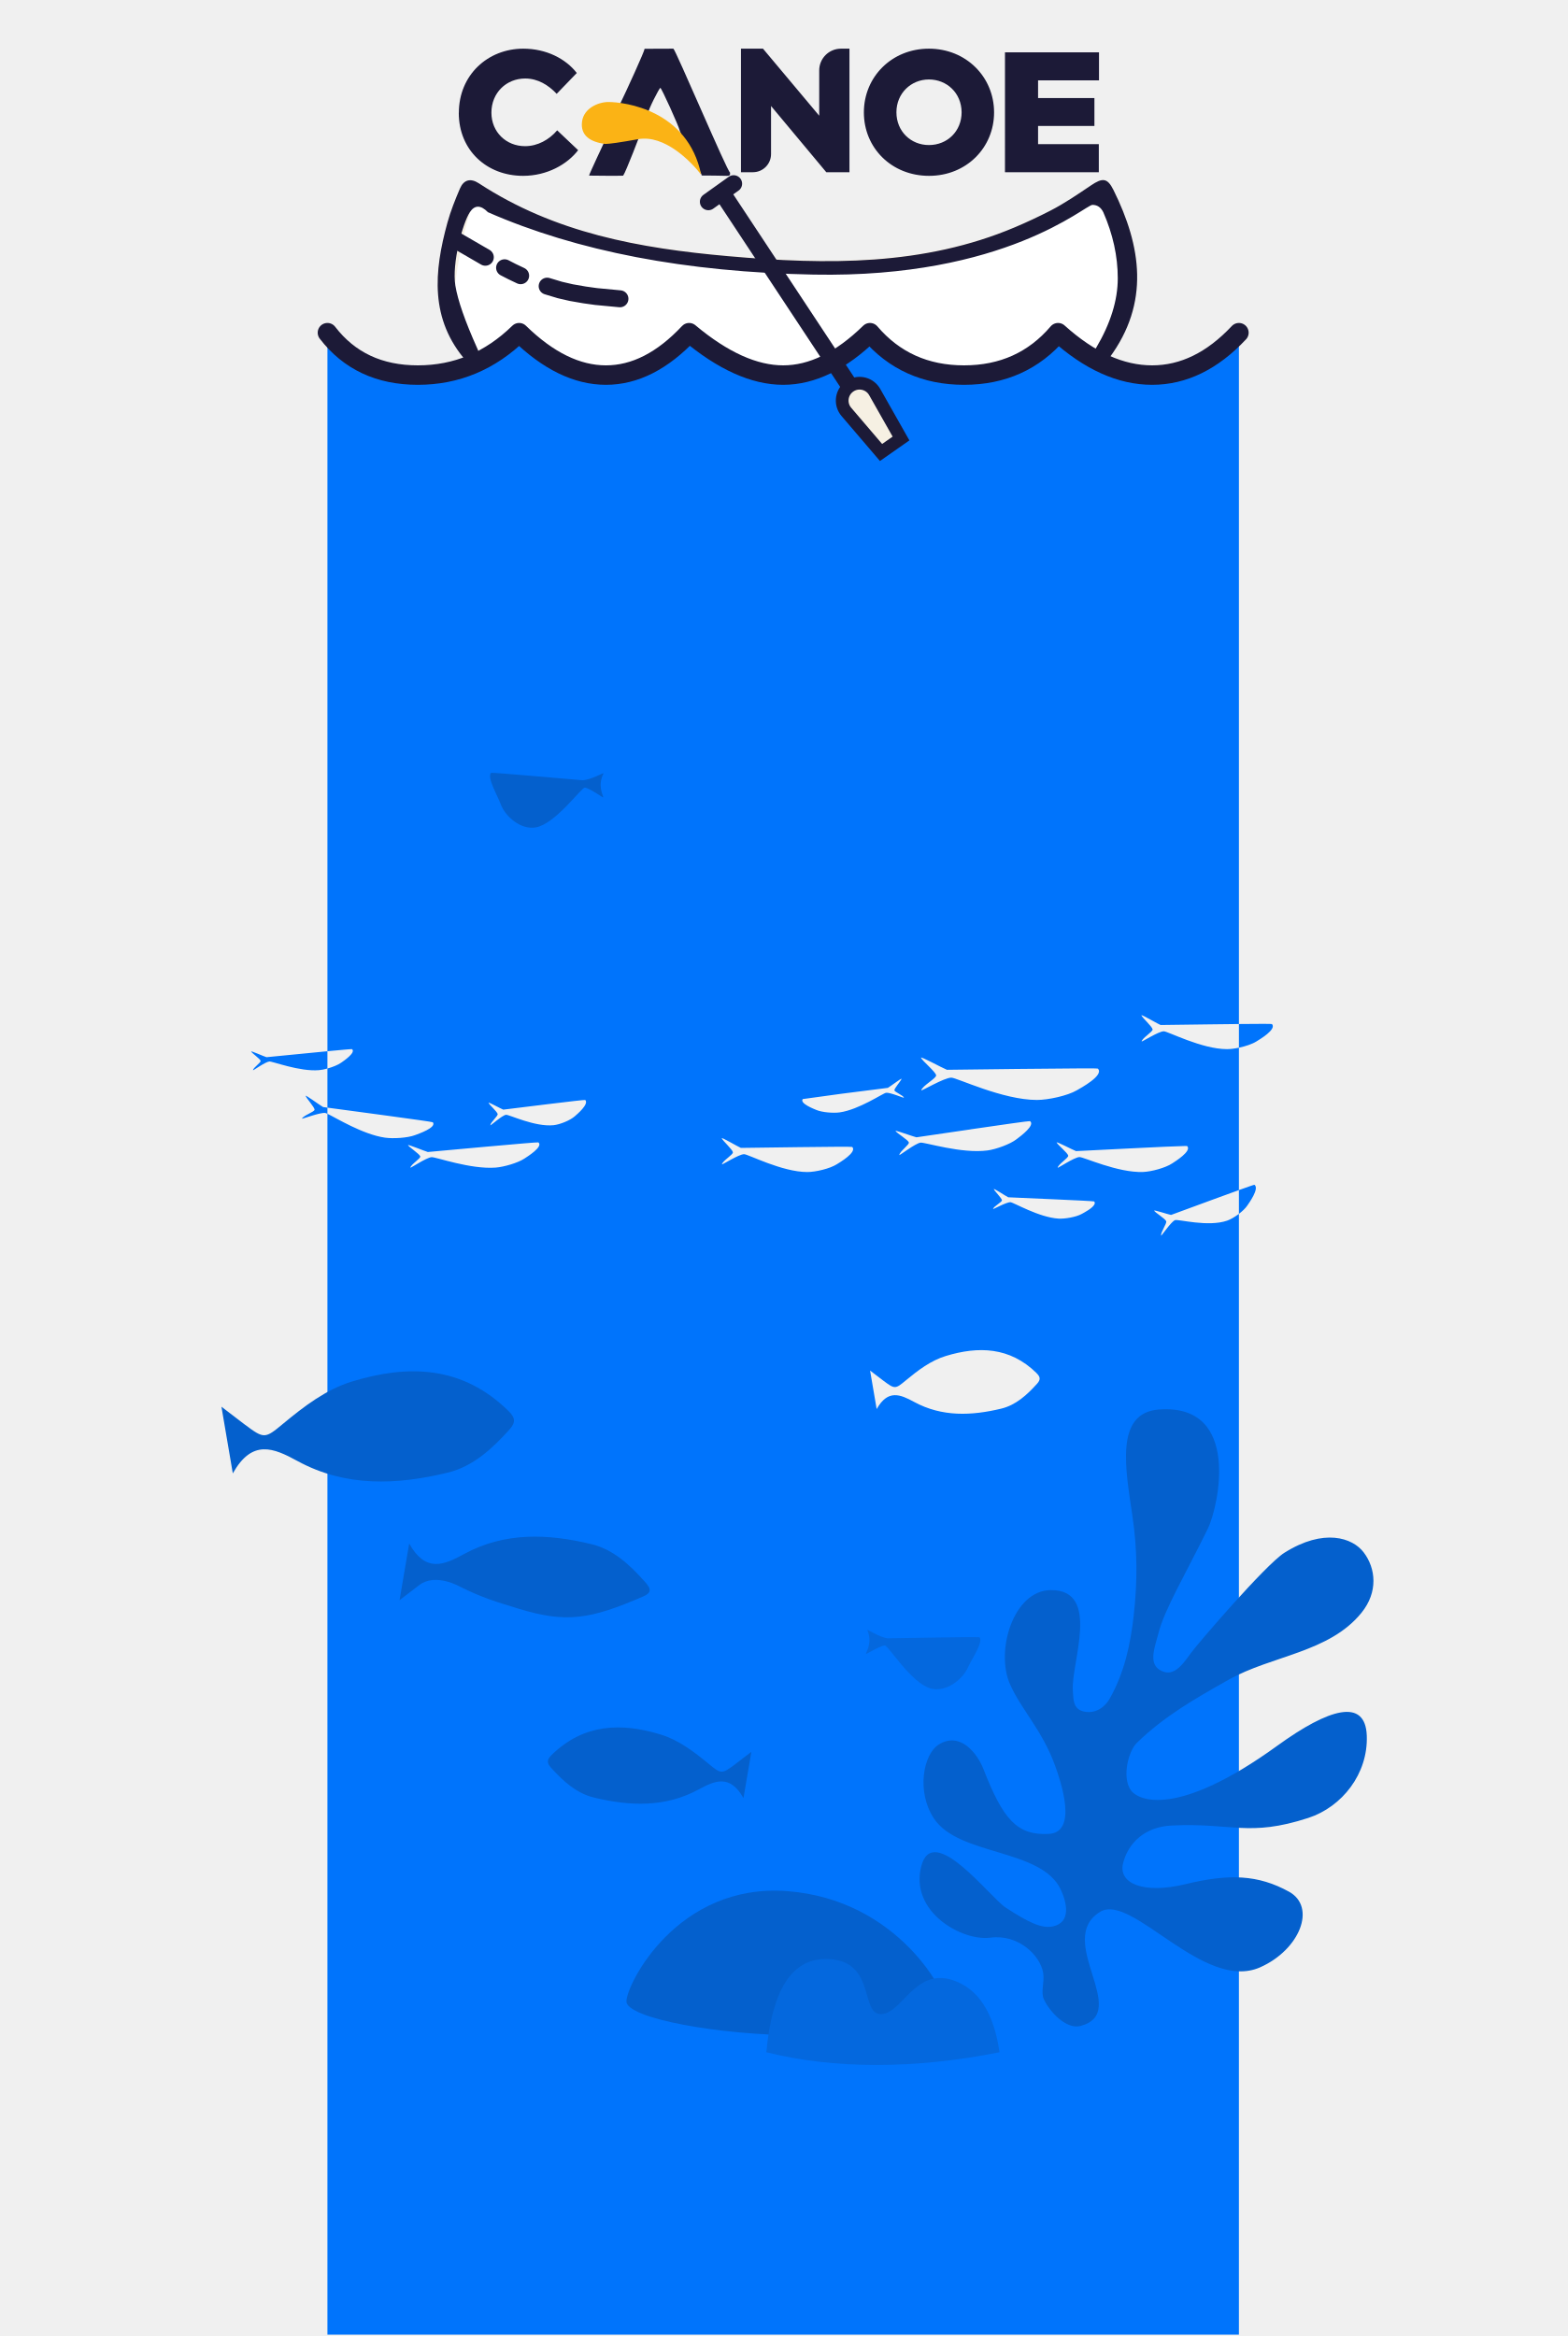
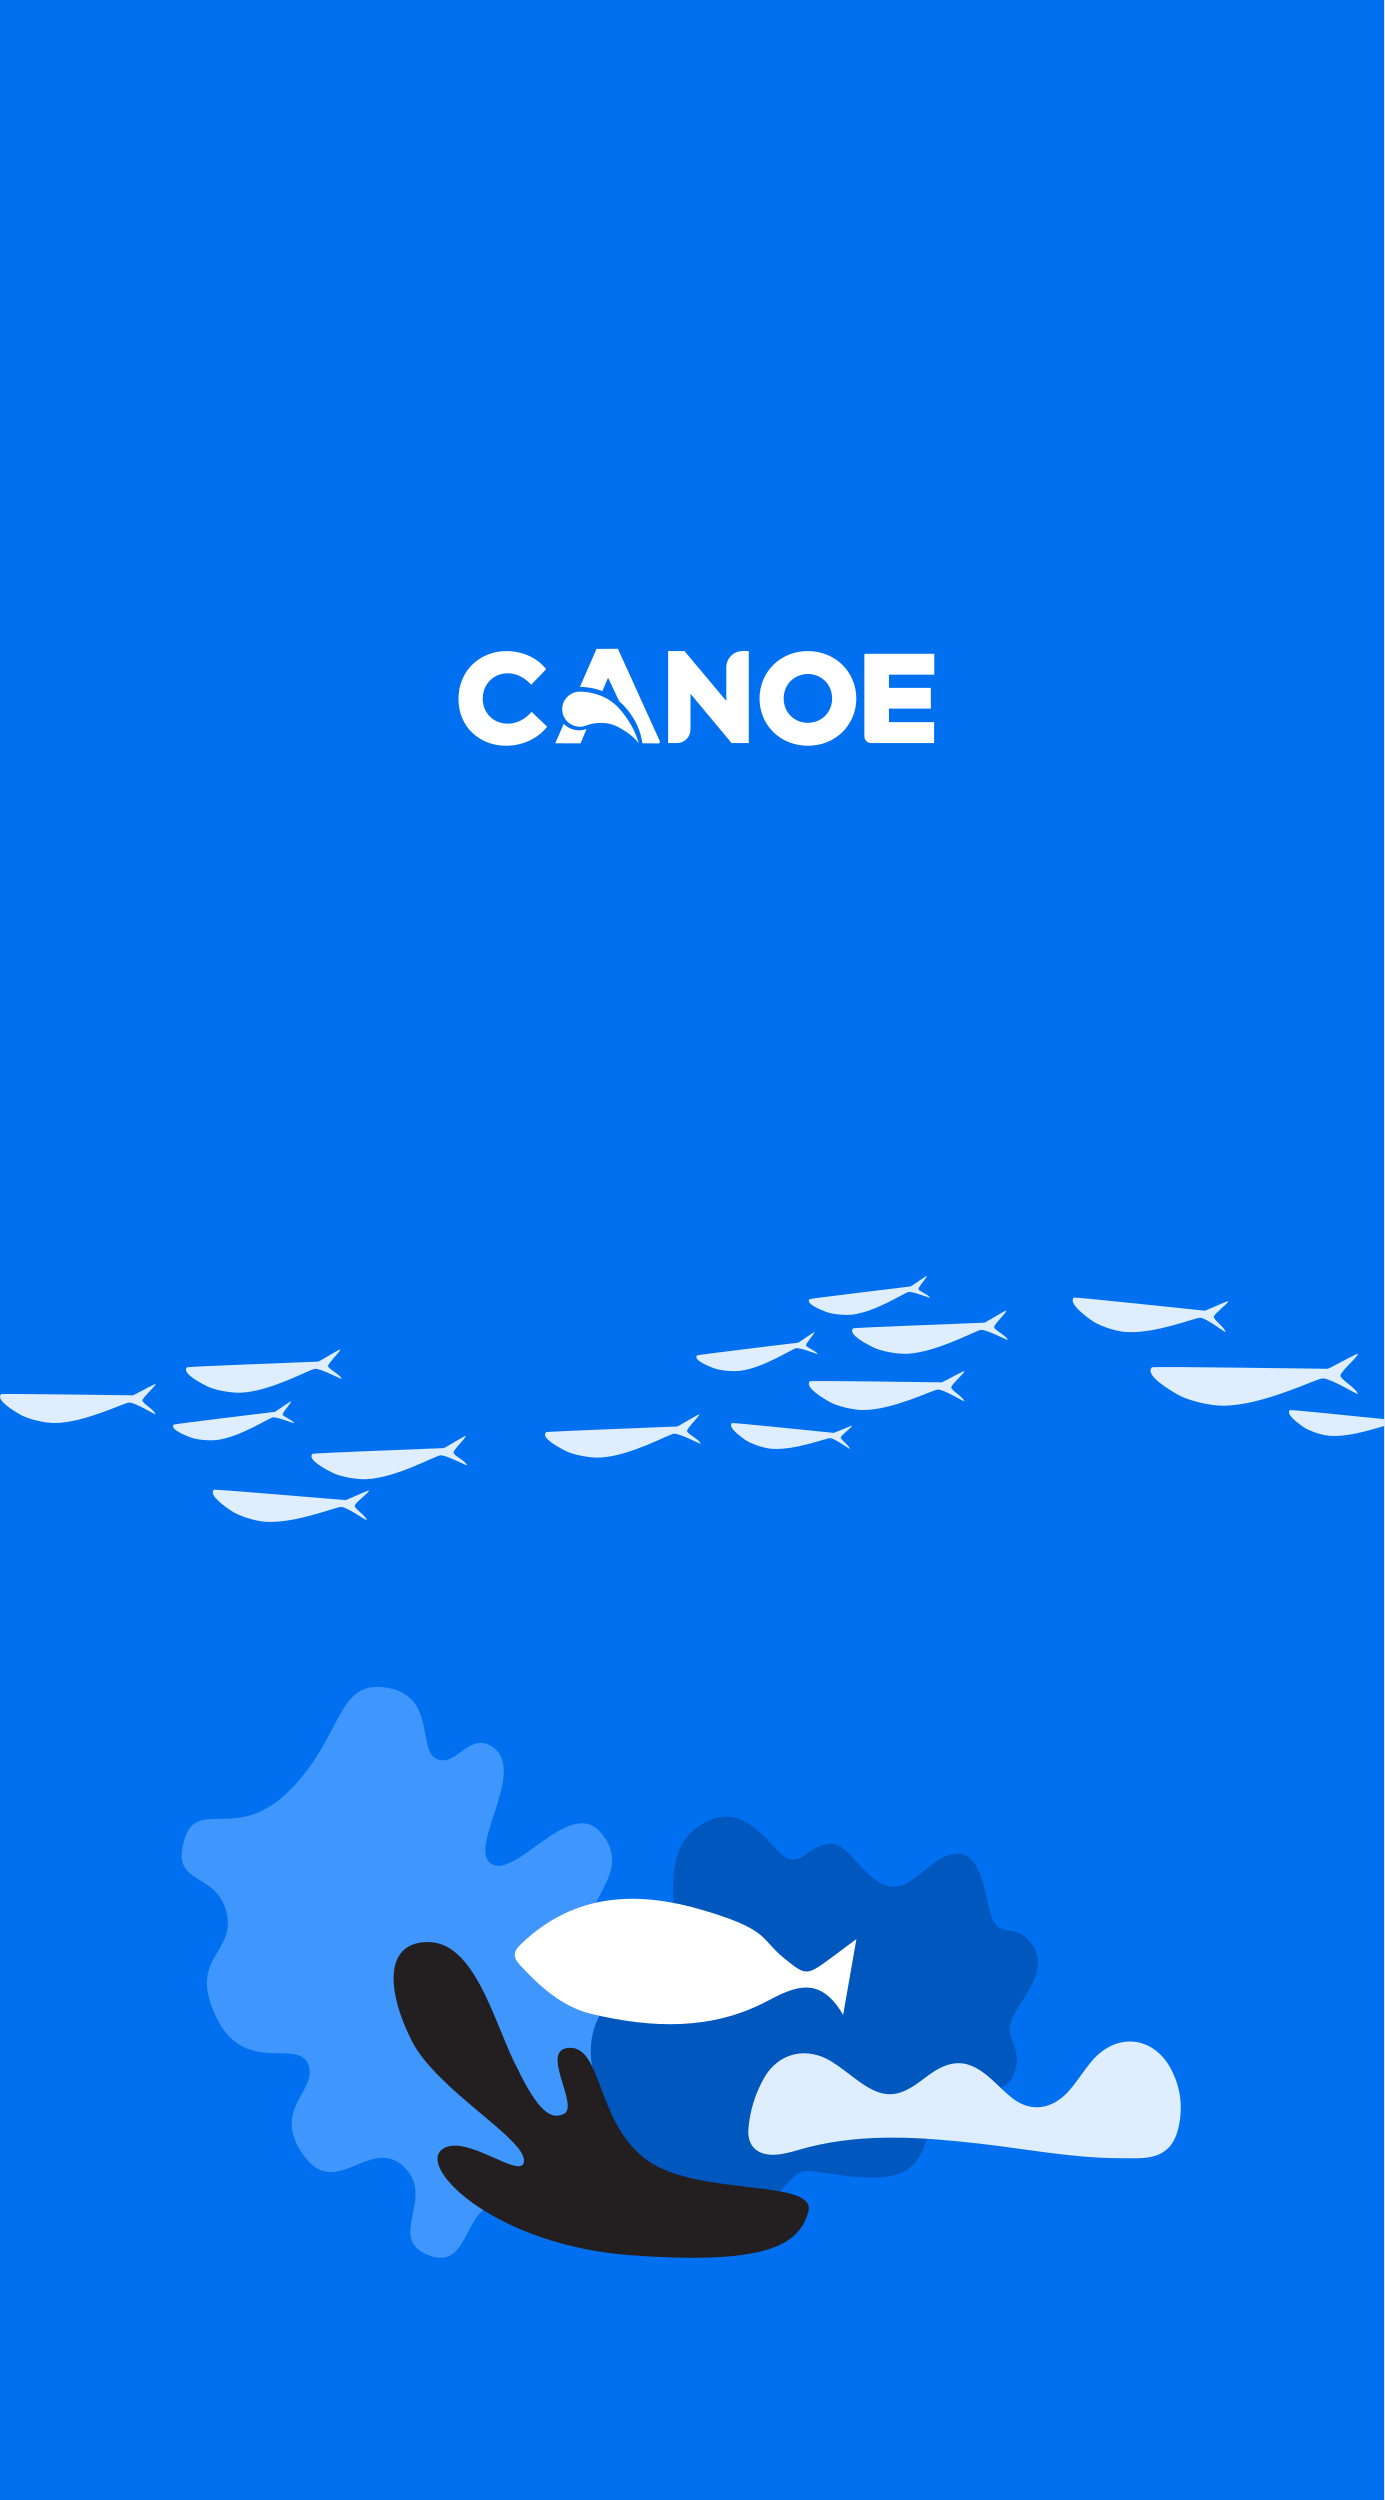
- <svg xmlns="http://www.w3.org/2000/svg" width="322" height="480" fill="none" fill-rule="evenodd">
-   <g fill-rule="nonzero">
-     <path d="M95.845 73.93c-2.956-3.338-4.622-6.855-5.39-10.495-1.202-5.692-.208-11.683 1.48-17.758.66-2.37 1.59-4.68 2.568-6.943.783-1.813 2.18-2.18 3.887-1.074 15.6 10.123 32.944 13.24 51.257 14.847 20.31 1.782 40.145 1.974 58.89-5.893a107.57 107.57 0 0 0 7.288-3.384c2.896-1.478 5.618-3.323 8.328-5.136 2.357-1.577 3.373-1.588 4.628.92 5.762 11.51 7.492 23-.816 34.177-1.343 1.174-2.262 1.263-2.758.266-.108-.217-2.823-2.86-7.437-2.99-4.468-.125-10.57 7.533-17.85 7.477-6.436-.05-16.362-3.74-21.568-7.477-5.95 3.74-11.673 7.457-17.85 7.477-6.3.02-13.387-3.74-19.337-7.477-5.206 3.74-11.206 7.423-16.362 7.477-7.536.08-13.895-7.577-18.593-7.477-4.967.105-8.07 2.878-8.18 2.99-.496.498-1.223.656-2.182.473z" fill="#f6f0e3" />
-     <path d="M99.79 74.568c-4.82-6.065-6.91-11.49-6.266-16.278.964-7.182 2.892-16.757 4.82-17.715s6.944 3.66 11.57 5.267c9.64 3.35 25.066 7.66 40.49 8.618s25.066 2.394 40.49-.48c10.283-1.915 22.013-6.703 35.188-14.363 3.856 5.745 5.463 11.33 4.82 16.757s-2.732 11.49-6.266 18.194l-7.23-4.788c-5.784 5.426-11.9 8.14-18.317 8.14s-13.015-2.713-19.763-8.14c-5.463 5.426-11.57 8.14-18.317 8.14s-13.015-2.713-18.8-8.14c-4.82 5.745-10.444 8.458-16.87 8.14s-12.212-3.032-17.353-8.14l-8.195 4.788z" fill="#fff" />
-     <path d="M95.845 74.245c-7.58-8.63-6.677-18.45-3.912-28.494.66-2.39 1.59-4.72 2.568-7.002.783-1.828 2.18-2.2 3.887-1.083 15.6 10.21 32.944 13.353 51.257 14.973 20.31 1.797 40.145 2 58.89-5.943 2.448-1.036 4.878-2.172 7.288-3.413 2.896-1.49 5.618-3.35 8.328-5.18 2.357-1.59 3.373-1.6 4.628.928 5.762 11.61 7.492 23.195-.816 34.468-1.343 1.184-2.262 1.274-2.758.268s-.496-1.76 0-2.262c2.975-5.027 4.462-9.803 4.462-14.327s-.992-9.05-2.975-13.573c-.496-1.005-1.24-1.508-2.23-1.508-1.487 0-17.85 15.08-57.268 14.327-26.28-.503-48.59-4.776-66.936-12.82-1.487-1.508-2.727-1.508-3.72 0-1.487 2.262-3.72 10.557-2.975 15.08.496 3.016 1.983 7.29 4.462 12.82.496 1.005.496 1.76 0 2.262s-1.223.662-2.182.477z" fill="#1c1a37" />
-     <path d="M254.56 68.362v142.052l-5.978.07-10.117.134c-.31-.134-.982-.506-1.687-.894l-.353-.194c-1-.55-1.95-1.056-1.898-.893.188.496 2.2 2.29 2.297 2.874.083.49-2.1 1.734-2.25 2.478-.047.198 3.47-2.08 4.548-2.08.844 0 7.783 3.667 12.988 3.667.683 0 1.556-.1 2.45-.298v-4.863l4.635-.032h.467c1.033.001 1.66.013 1.685.04 1.032 1.1-2.64 3.22-3.188 3.568-.847.537-2.246 1.003-3.6 1.288v29.26l-5.032 1.83-.73.268-8.18 3.008c-.69-.123-3.62-1.126-3.474-.866.27.426 2.247 1.618 2.472 2.15.19.45-1.135 2.215-1.048 2.964.016.202 2.067-2.904 2.877-3.187.634-.22 6.8 1.47 10.71.106.69-.24 1.59-.764 2.404-1.386v-4.89c1.862-.67 3.157-1.117 3.2-1.086 1.058.774-1.148 3.778-1.47 4.255-.383.568-1.024 1.18-1.73 1.72v230.287H67.277l-.001-250.855c-.202-.095-.35-.153-.438-.166-1.06-.156-4.862 1.322-4.786 1.157.25-.627 2.592-1.394 2.584-1.833-.01-.522-1.722-2.376-1.833-2.835-.048-.272 2.848 1.877 3.58 2.295l.892.123v1.26c1.707.803 7.217 4.23 11.798 4.902 1.69.248 4.672.065 6.19-.51.592-.224 4.523-1.55 3.67-2.648-.055-.07-4.496-.69-9.43-1.36l-3.535-.478-8.693-1.167v-8.038c1.07-.295 2.187-.742 2.834-1.206.4-.286 3.086-2.06 2.223-2.775-.044-.037-2.234.16-5.057.428v3.553c-.623.172-1.228.292-1.714.334-4 .344-9.57-1.834-10.22-1.778-.83.07-3.387 1.942-3.363 1.796.06-.544 1.667-1.582 1.572-1.93-.113-.412-1.775-1.57-1.95-1.914-.09-.208 2.52.968 3.155 1.165l12.522-1.225V68.362c4.46 8.202 10.652 8.818 18.58 8.818h.74c7.62-.044 14.31-.87 20.07-8.816 5.757 7.94 11.513 8.77 17.27 8.816h.566.565c5.74-.045 11.25-.875 16.528-8.816 6.936 8.202 13.377 8.818 19.323 8.818h.566c5.757-.045 11.513-.875 17.27-8.816 4.955 8.202 11.395 8.818 19.323 8.818s14.368-.617 19.323-8.818c6.236 7.94 12.473 8.77 18.71 8.816h.613.602c6.2-.044 11.954-.87 17.234-8.816zm-41.586 213.77c-5.495-5.376-11.935-5.553-18.67-3.494-3.072.94-5.682 2.93-8.178 5-2.167 1.8-2.257 1.827-4.566.106l-2.785-2.12 1.354 7.91c2.31-4.088 4.836-3.025 7.7-1.466 5.72 3.112 11.824 2.845 17.9 1.376 3.004-.727 5.28-2.814 7.36-5.118.787-.87.647-1.432-.118-2.18zm-8.775-37.8c.126.386 1.612 1.845 1.666 2.294.046.378-1.69 1.23-1.827 1.792-.043.15 2.753-1.436 3.584-1.388.65.037 5.868 3.14 9.883 3.37 1.325.075 3.606-.326 4.723-.944l.378-.205.225-.125c.96-.543 2.572-1.574 1.987-2.253-.054-.062-4.196-.26-8.46-.45l-.776-.034-8.418-.37c-.602-.3-3.026-1.916-2.965-1.685zm12.908-9.573c.203.472 2.266 2.135 2.382 2.695.098.472-2.05 1.756-2.166 2.48-.04.193 3.395-2.142 4.47-2.182.842-.03 7.88 3.258 13.07 3.065 1.713-.064 4.608-.844 5.982-1.76.536-.357 4.13-2.554 3.067-3.57-.007-.007-.064-.01-.164-.012h-.184c-1.332.013-6.27.245-11.187.49l-11.28.565c-.806-.306-4.094-2.055-3.99-1.77zm-68.816-.87c.188.496 2.2 2.29 2.297 2.874.083.49-2.1 1.734-2.25 2.478-.047.198 3.47-2.08 4.548-2.08.844 0 7.783 3.667 12.988 3.667 1.718 0 4.642-.694 6.05-1.586.55-.348 4.22-2.478 3.188-3.568-.146-.155-21.475.198-22.88.198-.797-.347-4.032-2.28-3.94-1.982zm-47.972 1.693l-12.41 1.13c-.82-.236-4.194-1.65-4.076-1.4.227.413 2.375 1.804 2.52 2.3.123.417-1.95 1.663-2.03 2.316-.03.175 3.273-2.07 4.344-2.155.838-.067 8.034 2.55 13.202 2.14 1.706-.136 4.552-.965 5.875-1.846.516-.344 3.985-2.472 2.87-3.33-.076-.06-5.028.373-10.295.848zm99.123-3.52l-.794.116-10.35 1.515c-.194-.048-.527-.153-.923-.284l-.354-.118c-1.342-.45-3.11-1.07-3.013-.886.26.43 2.556 1.81 2.735 2.335.15.442-1.918 1.888-1.96 2.592-.02.19 3.26-2.394 4.36-2.54.862-.116 8.443 2.314 13.755 1.602 1.753-.235 4.644-1.275 5.96-2.3l.108-.082c.765-.576 3.8-2.827 2.663-3.644-.1-.065-6.22.814-12.185 1.685zm-86.706-5.202l-1.875.23-7.454.918c-.61-.236-3.11-1.647-3.024-1.398.17.413 1.76 1.802 1.87 2.297.09.417-1.448 1.663-1.506 2.315-.022.175 2.43-2.07 3.223-2.155.622-.067 5.96 2.546 9.794 2.134 1.266-.136 3.377-.966 4.36-1.847.383-.344 2.957-2.47 2.13-3.33-.056-.058-3.655.365-7.516.836zm72.498-5.177c.04-.225-2.232 1.515-2.805 1.85l-9.496 1.205-7.995 1.1c-.676.897 2.345 2.043 2.8 2.236 1.165.494 3.47.683 4.78.5 3.974-.554 8.898-3.94 9.542-4.03.823-.115 3.74 1.156 3.685 1.018-.183-.522-1.984-1.185-1.972-1.55.007-.19.27-.584.57-1l.262-.358c.305-.414.587-.796.628-.96zm4-4.337c.254.62 2.98 2.864 3.113 3.593.112.614-2.86 2.168-3.05 3.097-.064.248 4.7-2.602 6.162-2.602 1.143 0 10.545 4.584 17.596 4.584 2.327 0 6.29-.867 8.195-1.982.743-.435 5.717-3.097 4.32-4.46-.032-.03-.798-.046-2.07-.048h-1.046l-13.54.12-14.343.175c-1.08-.434-5.463-2.85-5.336-2.478z" fill="#0074fc" />
+ <svg xmlns="http://www.w3.org/2000/svg" xmlns:xlink="http://www.w3.org/1999/xlink" width="320" height="578">
+   <g fill-rule="evenodd">
+     <path fill="#0070f0" d="M0 0h320v578H0z" />
+     <g fill="#fff">
+       <path d="M186.776 150.528c6.398 0 11.202 4.871 11.202 10.973 0 6.074-4.775 10.916-11.171 10.916-6.455 0-11.202-4.814-11.202-10.916 0-6.131 4.805-10.973 11.171-10.973zm-69.709 0c3.952 0 7.293 1.722 9.208 4.189l-3.456 3.586c-1.395-1.492-3.224-2.639-5.402-2.639-3.255 0-5.811 2.467-5.811 5.881 0 3.328 2.529 5.766 5.781 5.766 2.15 0 4.126-1.09 5.52-2.724l3.602 3.413c-1.859 2.438-5.317 4.418-9.47 4.418-6.188 0-11.039-4.359-11.039-10.843 0-6.542 4.995-11.046 11.067-11.046zM142.86 150l9.602 21.16c.208.458.132.744-.367.729-1.194-.039-2.389-.043-3.585-.052-.367-2.788-1.521-5.376-3.46-7.764a14.94 14.94 0 0 0-1.901-1.955l-2.566-5.436-1.31 3.11c-2.073-.813-3.969-.974-5.195-.987l3.844-8.786 4.94-.019zm-8.952 18.844a4.96 4.96 0 0 0 1.702-.302l-1.373 3.319-5.864-.014 1.963-4.489c.911.918 2.175 1.486 3.572 1.486zM216 151.153v4.832h-10.471v3.044h9.682v4.804h-9.682v3.127h10.439v4.831h-14.562c-.864 0-1.564-.7-1.564-1.564v-19.075H216zm-57.741-.625l9.661 11.539v-7.786c0-2.072 1.669-3.752 3.729-3.752h1.469v21.264h-3.982l-9.493-11.395v8.268c0 1.727-1.391 3.127-3.107 3.127h-2.062v-21.264h3.785zm28.516 5.3c-3.066 0-5.586 2.378-5.586 5.644 0 3.296 2.489 5.644 5.586 5.644 3.184 0 5.616-2.407 5.616-5.644-.028-3.353-2.576-5.644-5.616-5.644z" fill-rule="nonzero" />
+       <path d="M134.071 168.02c.594 0 1.152-.13 1.662-.356.244-.108 3.844-1.367 7.158.409 2.21 1.184 3.815 2.458 4.816 3.822-.855-2.956-2.379-5.663-4.575-8.122-2.952-3.307-7.202-3.869-9.061-3.869-2.259 0-4.09 1.817-4.09 4.057s1.831 4.057 4.09 4.057z" />
+     </g>
+     <path d="M158.48 505.066c4.577 0 .858 11.372 11.442 8.529s11.728-11.656 16.591-11.656 19.166 4.264 24.601-1.421 4.291-19.9 8.582-19.9 11.728 5.686 14.589-.853-2.861-8.244 0-13.646 8.009-10.803 4.577-16.204-7.151-1.99-9.154-5.686-2.002-15.636-8.296-15.636-10.298 9.097-16.305 7.392-8.868-10.519-13.731-9.666-5.721 4.549-9.154 3.411-8.868-13.077-18.307-8.813-9.154 13.646-7.151 28.145-31.466 0-36.901 17.057 16.591 17.91 16.591 23.312-15.419 15.996-7.437 23.027c12.586 11.087 24.887-7.392 29.463-7.392z" fill="#0057bd" />
+     <path d="M226.569 495.618c-13.231-1.499-26.431-2.49-39.553.786-2.531.632-4.987 1.574-7.628 1.758-4.256.296-6.722-1.97-6.352-6.088.368-4.099 1.575-8.041 3.604-11.632 3.31-5.858 9.865-7.405 15.659-3.785 2.271 1.419 4.326 3.161 6.509 4.715 5.342 3.802 8.725 3.752 13.962-.165l1.245-.933c5.917-4.547 9.981-4.377 15.438.646 1.458 1.342 2.853 2.759 4.39 4.01 3.862 3.145 8.315 3.001 12.074-.306 1.569-1.38 2.725-3.087 3.945-4.743.813-1.104 1.603-2.229 2.485-3.28 5.663-6.752 14.279-5.986 18.376 1.737 2.318 4.369 2.852 9.089 1.663 13.883-1.089 4.393-3.722 6.46-8.337 6.726-1.913.11-3.839.018-5.759.018-10.683-.076-21.152-2.149-31.722-3.346z" fill="#dfeefe" />
+     <path d="M89.305 390.17c11.655 1.814 7.059 14.35 11.655 16.494s7.715-6.928 13.297-2.474c7.3 5.825-6.238 23.092-.657 26.721s18.057-15.34 25.116-7.422-1.313 14.02-2.134 20.123S142 455.322 142 458.951s-5.417 6.763-5.417 15.34 7.223 20.288 0 29.195-15.103 4.783-22.326 6.268-5.91 15.505-15.431 11.546 2.134-13.36-5.581-20.453-15.595 8.082-23.146-2.639 3.611-14.845 1.149-20.948-14.774 2.804-21.341-11.051 4.761-14.515 2.462-24.081-12.804-5.938-9.85-16.494 11.984.825 24.46-11.711 10.67-25.566 22.326-23.752z" fill="#3f96fc" />
+     <path d="M194.931 465.858c-5.24-9.072-10.964-6.714-17.461-3.255-12.969 6.906-26.809 6.315-40.584 3.054-6.811-1.613-11.97-6.246-16.691-11.359-1.784-1.933-1.467-3.178.269-4.841 12.458-11.933 27.061-12.325 42.328-7.755s12.884 6.501 18.542 11.075c4.913 3.972 5.117 4.054 10.353.234l6.313-4.706-3.069 17.553z" fill="#fff" />
+     <path d="M186.872 511.421c-2.233 7.783-9.89 12.23-40.838 10.006s-49.133-19.695-44.029-24.301 19.143 7.624 19.143 2.382-20.1-16.36-25.843-27.478S88.446 449 98.974 449s14.995 17.472 19.781 27.478 7.976 14.136 11.645 12.23-6.062-15.248 1.436-15.248 6.062 17.63 17.867 26.049 39.402 4.13 37.169 11.912z" fill="#231f20" />
+     <g fill="#dfeefe">
+       <path d="M309.913 318.003c-.147.846 3.751 2.987 4.001 4.267.083.341-6.168-3.584-8.084-3.584-1.5 0-13.835 6.315-23.087 6.315-3.053 0-8.251-1.195-10.752-2.731-.975-.599-7.501-4.267-5.667-6.144.26-.266 38.172.341 40.672.341 1.417-.597 7.168-3.925 7.001-3.413-.333.853-3.91 3.946-4.084 4.949zm-29.277-13.59c-.164.639 2.601 2.546 2.705 3.545.04.268-4.363-3.169-5.791-3.299-1.117-.102-10.71 3.903-17.6 3.274-2.274-.208-6.068-1.478-7.832-2.826-.688-.526-5.312-3.783-3.826-5.099.211-.187 28.407 2.858 30.27 3.028 1.094-.362 5.591-2.524 5.434-2.142-.303.632-3.166 2.761-3.36 3.519z" />
+       <use xlink:href="#B" />
+       <use xlink:href="#C" />
+       <use xlink:href="#B" x="-129" y="3" />
+       <use xlink:href="#D" />
+       <use xlink:href="#D" x="26" y="-13" />
+       <use xlink:href="#E" />
+       <use xlink:href="#E" x="71" y="-24" />
+       <use xlink:href="#E" x="-54" y="5" />
+       <use xlink:href="#C" x="-187" y="3" />
+       <use xlink:href="#D" x="-121" y="16" />
+       <use xlink:href="#E" x="-83" y="-15" />
+       <path d="M82.013 348.11c-.153.615 2.656 2.396 2.777 3.351.045.256-4.435-2.963-5.871-3.064-1.124-.079-10.685 3.921-17.613 3.434-2.287-.161-6.118-1.313-7.912-2.576-.7-.492-5.399-3.535-3.93-4.821.208-.182 28.57 2.259 30.443 2.391 1.092-.365 5.569-2.513 5.418-2.144-.293.611-3.13 2.699-3.312 3.429z" />
+     </g>
  </g>
-   <path d="M93.41 49.2l6.308 3.658m3.958 2.163l1.547.794 1.755.836m5.446 2.147l2.613.787 2.312.534 2.774.483 2.366.33 4.892.464" stroke="#1c1a37" stroke-width="3.484" stroke-linecap="round" />
-   <g fill-rule="nonzero">
-     <path d="M206.492 10.747h19.32v5.77h-12.52v3.634h11.577v5.736h-11.577v3.733h12.482v5.768H206.49zm-8.91 12.32c-.033-4.002-3.08-6.738-6.715-6.738-3.667 0-6.68 2.84-6.68 6.738 0 3.934 2.976 6.738 6.68 6.738 3.808 0 6.715-2.873 6.715-6.738M177.5 23.1c0-7.32 5.746-13.1 13.358-13.1 7.65 0 13.395 5.815 13.395 13.1 0 7.25-5.7 13.032-13.358 13.032-7.72 0-13.395-5.747-13.395-13.032M174.538 10v25.386h-4.76l-11.352-13.603v9.87c0 2.062-1.664 3.733-3.716 3.733h-2.465V10h4.526l11.553 13.776V14.48a4.47 4.47 0 0 1 4.459-4.48h1.757zM132.33 25.305c3.347.954 8.9 4.737 7.353 1.587-.17-.897-3.77-8.83-4-8.834-.22-.004-2.58 4.664-2.558 5.284m-6.04-1.314c1.737-3.576 5.36-11.54 5.364-12.005l5.907-.023c.358-.002 11.148 25.42 11.633 25.43.08.462.007.72-.6.702-1.737-.057-3.477-.052-5.217-.07.1-.576-4.503-8.726-12.536-8.726 0 0-3.03 7.996-3.6 8.763-1.474.057-5.534-.005-7-.016-.013-.232 3.273-7.2 3.273-7.2.493-.88 2.78-6.865 2.78-6.865z" fill="#1c1a37" />
-     <path d="M124.996 20.96c3.406 0 16.35 1.67 19.074 14.933-2.044-2.653-7.493-8.278-12.943-7.295-3.633.656-5.904.983-6.812.983-3.18-.442-4.768-1.768-4.768-3.98 0-3.316 3.406-4.642 5.45-4.642z" fill="#fbb315" />
-     <path d="M94.28 23.187c0-7.8 5.973-13.187 13.233-13.187 4.726 0 8.72 2.056 11 5l-4.133 4.28c-1.67-1.78-3.855-3.15-6.46-3.15-3.892 0-6.95 2.945-6.95 7.02 0 3.973 3.024 6.884 6.912 6.884 2.57 0 4.933-1.3 6.6-3.252l4.308 4.075c-2.223 2.9-6.358 5.274-11.324 5.274-7.4 0-13.2-5.204-13.2-12.945" fill="#1c1a37" />
-   </g>
-   <g stroke="#1c1a37">
-     <g stroke-linecap="round">
-       <path d="M67.277 68.362c4.46 5.807 10.652 8.71 18.58 8.71s14.864-2.904 20.81-8.71c5.945 5.807 11.89 8.71 17.836 8.71s11.643-2.904 17.093-8.71c6.936 5.807 13.377 8.71 19.323 8.71s11.89-2.904 17.836-8.71c4.955 5.807 11.395 8.71 19.323 8.71s14.368-2.904 19.323-8.71c6.44 5.807 12.882 8.71 19.323 8.71s12.386-2.904 17.836-8.71" stroke-width="4" stroke-linejoin="round" />
-       <path d="M148.77 40.23l25.97 39.305m-24-41.79l-5.194 3.708" stroke-width="3.484" />
-     </g>
-     <path d="M174.567 79.39l-.27.21a3.57 3.57 0 0 0-.397 5.033l7.128 8.343 4.103-2.872-5.407-9.548-.183-.29c-1.13-1.615-3.36-2.007-4.974-.877z" stroke-width="2.613" fill="#f6f0e3" fill-rule="nonzero" />
-   </g>
-   <path d="M123.95 163.843c.03.167-2.853-1.936-3.777-2-.723-.05-6 7.433-10.084 8.17-3.06.55-6.267-2.207-7.215-4.79-.634-1.727-2.908-5.583-1.96-6.426.134-.12 17.636 1.45 18.842 1.533 1.716-.11 4.343-1.65 4.246-1.407-1.25 2.54-.127 4.295-.05 4.92z" fill="#0460cd" />
-   <path d="M177.905 339.85c-.04.165 2.98-1.732 3.907-1.732.725 0 5.468 7.834 9.5 8.853 3.013.763 6.406-1.764 7.532-4.274.753-1.68 3.29-5.366 2.405-6.274-.126-.13-17.694.215-18.903.215-1.704-.23-4.218-1.948-4.137-1.7 1.07 2.62-.173 4.293-.294 4.912z" fill="#0468de" />
-   <path d="M50.303 292.72c3.984 2.983 4.14 2.92 7.877-.183 4.305-3.572 8.808-7.02 14.107-8.65 11.616-3.57 22.725-3.263 32.204 6.056 1.32 1.298 1.562 2.27.204 3.78-3.592 3.994-7.516 7.612-12.698 8.87-10.48 2.547-21 3-30.877-2.385-4.943-2.702-9.298-4.543-13.285 2.542l-2.335-13.7 4.803 3.675zm35.86 32.964c3.38-2.532 8.298.318 8.5.415 4.435 2.218 7.497 3.105 11.828 4.435 9.858 3.03 14.785 2.218 25.668-2.495 2.136-.925 1.326-1.927.173-3.208-3.048-3.4-6.38-6.46-10.777-7.53-8.894-2.162-17.83-2.553-26.204 2.024-4.195 2.293-7.9 3.856-11.274-2.157l-1.982 11.634 4.076-3.12zm64.882 36.84c-2.77 2.065-2.88 2.02-5.48-.127-2.995-2.473-6.127-4.86-9.814-5.988-8.08-2.47-15.8-2.26-22.403 4.193-.92.9-1.087 1.572-.142 2.617 2.5 2.765 5.23 5.27 8.834 6.142 7.3 1.764 14.616 2.083 21.48-1.65 3.44-1.87 6.468-3.145 9.24 1.76l1.625-9.5-3.34 2.545zm13.383 55.69c-16.55 0-35.714-3.484-35.714-6.97s10.453-24.4 33.1-22.648 33.1 20.906 33.1 25.26-13.937 4.355-30.488 4.355z" fill="#0460cd" />
-   <path d="M205.368 421.696c-8.71 1.742-17.13 2.613-25.26 2.613s-15.68-.87-22.648-2.613c1.16-12.776 5.226-19.164 12.195-19.164 10.453 0 6.97 11.324 11.324 11.324s6.97-9.582 14.808-6.97c5.226 1.742 8.42 6.678 9.582 14.808z" fill="#0468de" />
-   <path d="M248.178 314.105c-4.658 9.485-8.973 16.717-10.145 21.48-.596 2.418-2.15 5.98.152 7.48 2.637 1.72 4.475-.514 6.472-3.344 1.287-1.823 15.406-18.238 19.232-20.65 8.132-5.128 14.028-3.086 16.3-.1 2.514 3.306 3 8.15-.44 12.413-6.627 8.2-18.413 8.764-27.31 13.77-6.943 3.907-13.2 7.476-18.867 12.98-1.712 1.664-3.056 6.955-1.284 9.627 1.562 2.356 9.733 5.743 30.17-9.057 10.64-7.704 18.09-9.858 18.375-2.05s-5.06 14.627-12.028 16.896c-12.297 4.003-15.73.92-28.172 1.565-5.405.28-8.837 3.576-9.875 7.74s4.178 6.404 12.88 4.288c8.92-2.168 14.876-1.923 21.194 1.55 5.737 3.155 2.234 11.946-5.913 15.55-11.606 5.136-26.386-15.38-32.878-11.4-9.456 5.813 6.555 20.71-4.072 23.46-2.842.735-6.257-2.86-7.468-5.45-.718-1.534.16-3.522-.16-5.462-.594-3.58-5.072-8.01-10.846-7.24s-16.56-5.234-14.224-14.6 14.084 6.287 17.39 8.436c4.56 2.965 7.333 4.36 9.695 3.843 3.817-.835 2.8-4.974 1.62-7.514-3.972-8.554-20.934-6.9-26.07-14.64-3.685-5.547-2.18-13.255.995-15.22 4.426-2.738 7.924 1.87 9.176 5.078 4.04 10.35 6.91 13.643 13.432 13.297 5.99-.318 2.49-10.692 1.27-14.052-2.648-7.292-6.943-11.495-9.24-16.673-3.077-6.928.715-19.29 8.332-19.373 10.48-.115 4.116 15.15 4.57 20.656.133 1.627-.08 3.833 2.348 4.312 2.36.466 4.242-.92 5.242-2.697 2.955-5.246 4.23-10.982 4.905-16.987.814-7.252.763-13.515-.26-20.54-1.38-9.48-3.714-21.17 5.448-21.852 17.065-1.272 12.193 20.118 10.057 24.468z" fill="#0460cd" />
+   <defs>
+     <path id="B" d="M323.385 329.316c-.127.479 2.024 1.909 2.105 2.658.031.201-3.394-2.376-4.505-2.475-.869-.077-8.329 2.923-13.688 2.45-1.769-.156-4.72-1.109-6.092-2.12-.535-.394-4.133-2.837-2.977-3.823.164-.14 22.095 2.15 23.544 2.278.851-.271 4.348-1.89 4.226-1.604-.236.474-2.462 2.069-2.612 2.637z" />
+     <path id="C" d="M219.934 320.752c-.11.634 2.813 2.24 3 3.2.063.256-4.626-2.688-6.063-2.688-1.125 0-10.376 4.736-17.315 4.736-2.29 0-6.188-.896-8.064-2.048-.731-.449-5.626-3.2-4.251-4.608.195-.2 28.629.256 30.504.256 1.063-.448 5.376-2.944 5.251-2.56-.25.64-2.932 2.959-3.063 3.712z" />
+     <path id="D" d="M186.358 311.021c-.017.469 2.395 1.327 2.641 2 .075.178-3.833-1.463-4.936-1.314-.863.116-7.458 4.489-12.78 5.205-1.757.236-4.842-.008-6.403-.646-.609-.249-4.655-1.729-3.749-2.887.128-.164 21.988-2.769 23.426-2.963.768-.433 3.812-2.68 3.756-2.39-.124.488-1.936 2.439-1.956 2.995z" />
+     <path id="E" d="M158.846 330.815c-.077.624 2.917 2.038 3.153 2.965.075.246-4.745-2.381-6.177-2.307-1.121.058-10.091 5.155-17.001 5.514-2.281.119-6.21-.553-8.137-1.579-.752-.4-5.768-2.829-4.471-4.273.184-.205 28.527-1.232 30.394-1.33 1.035-.492 5.202-3.149 5.098-2.768-.216.637-2.768 3.037-2.859 3.778z" />
+   </defs>
</svg>
